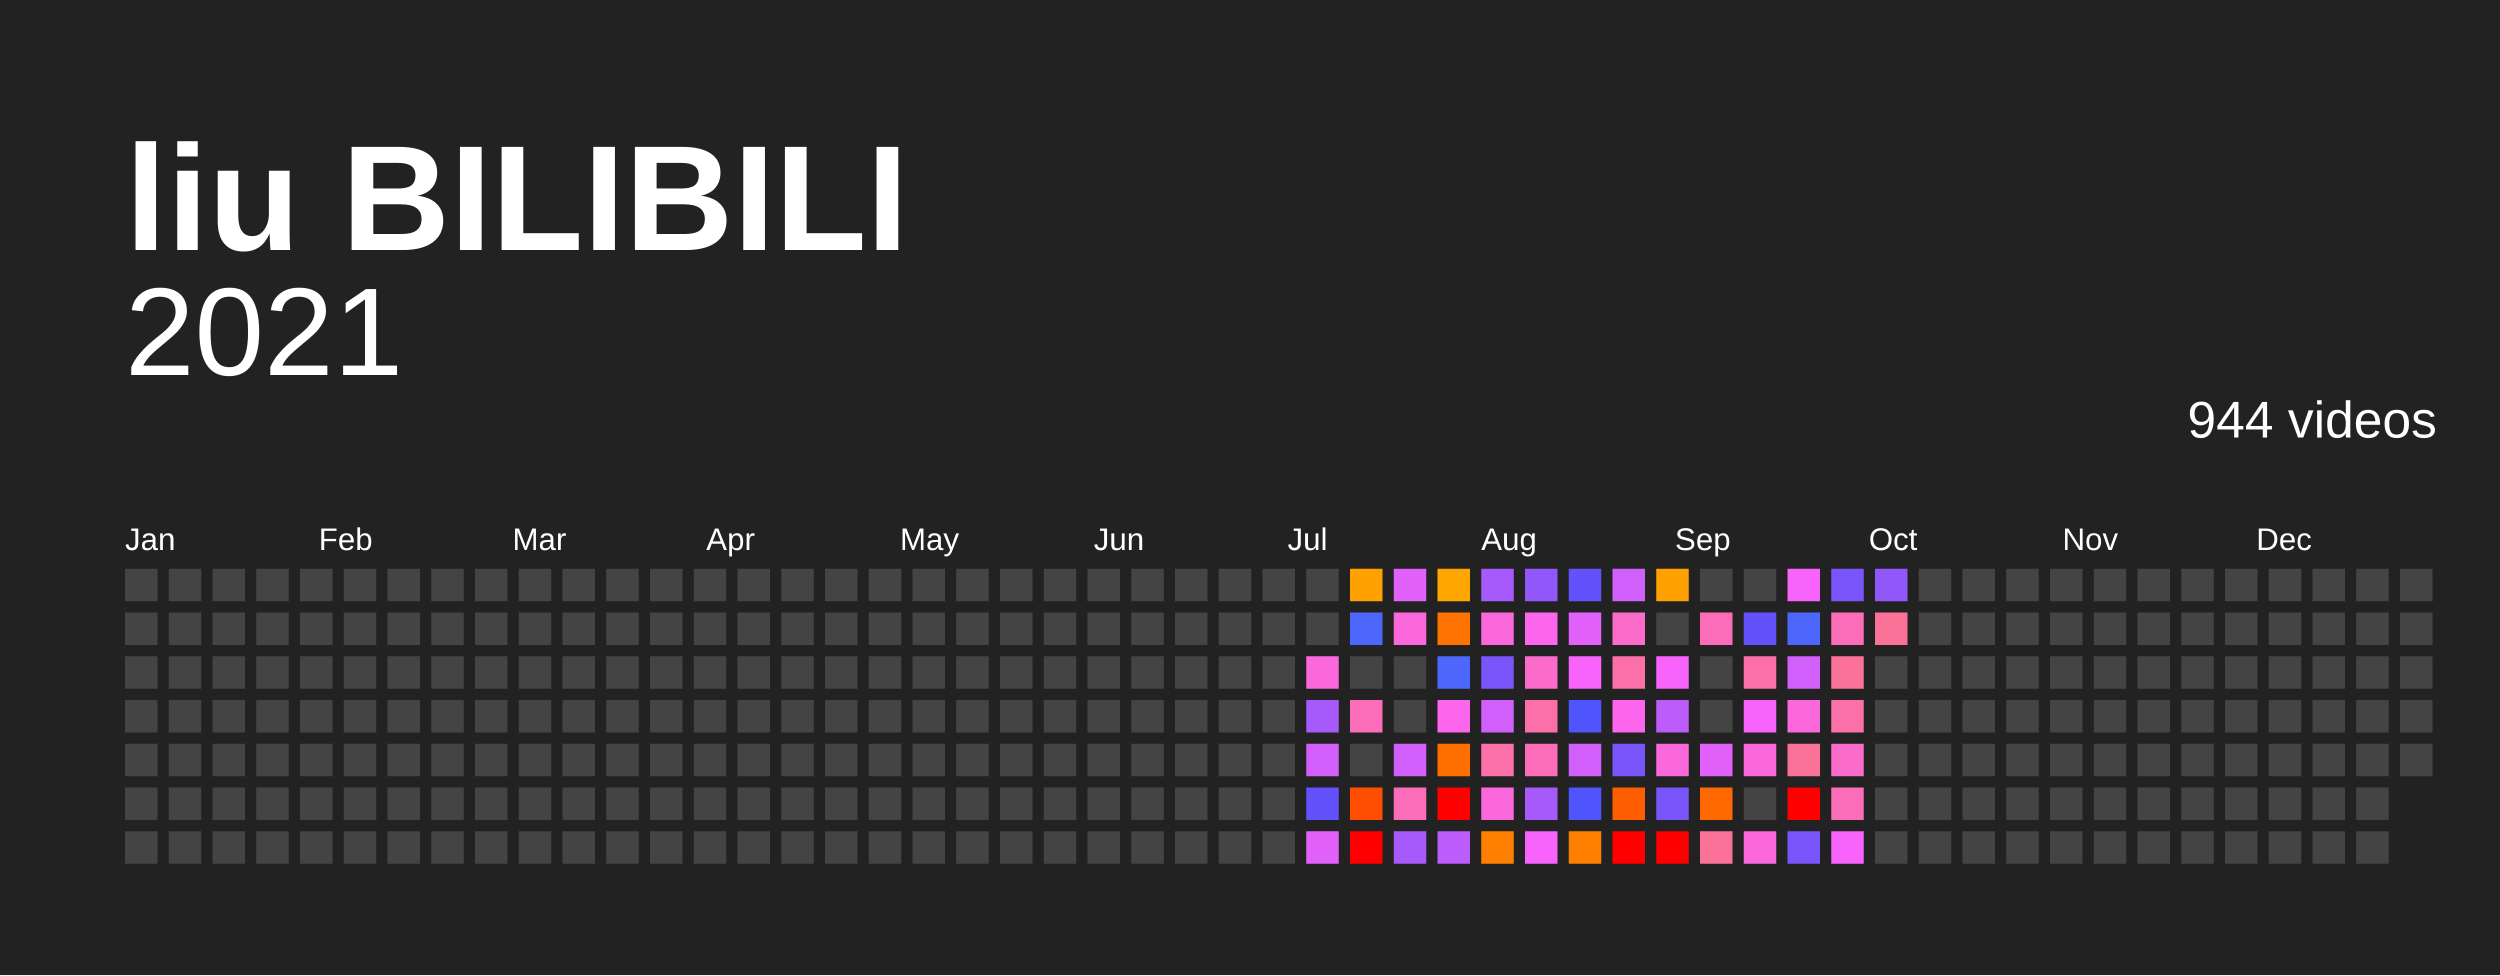
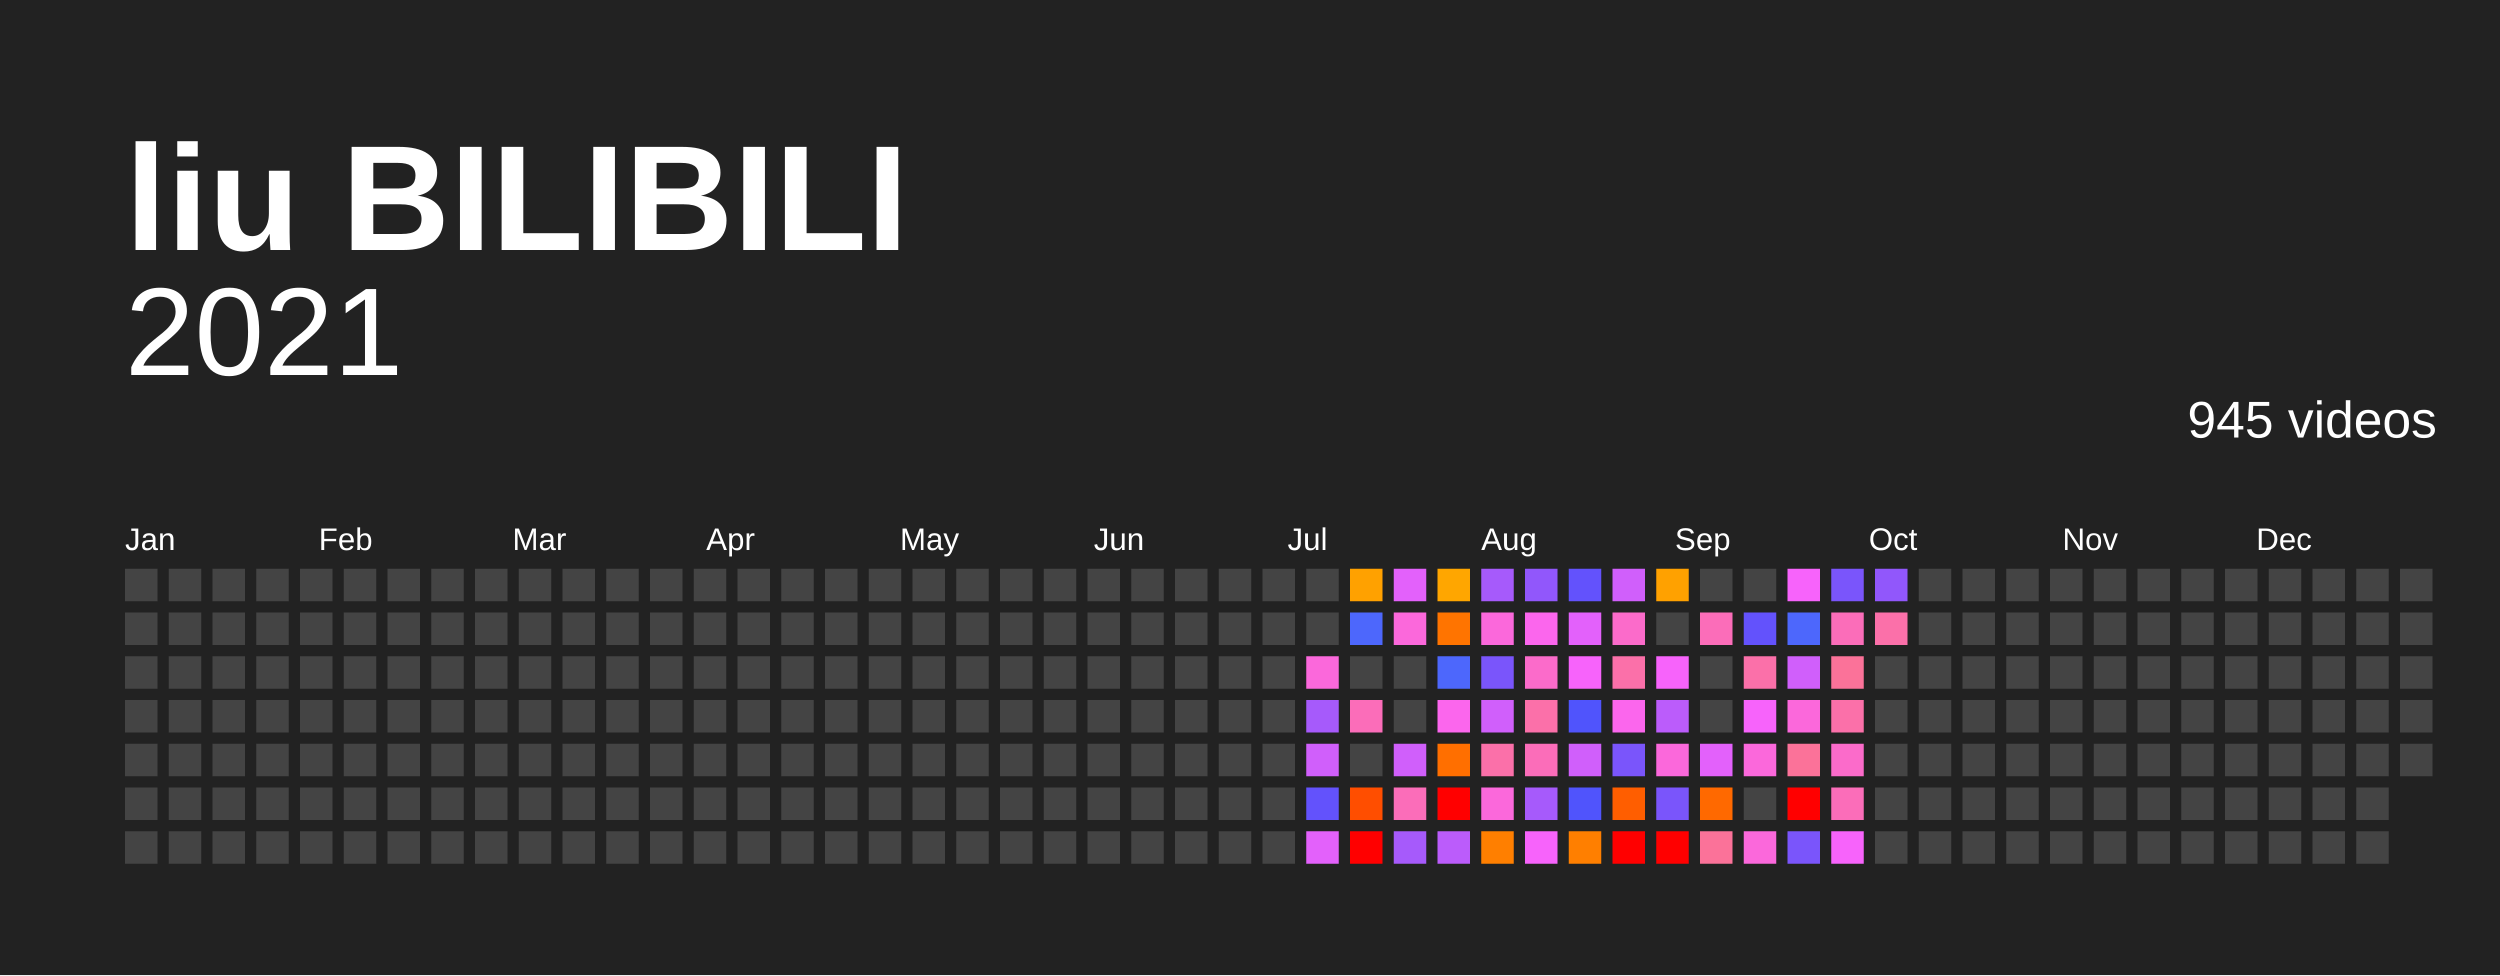
<svg xmlns="http://www.w3.org/2000/svg" baseProfile="full" height="78mm" version="1.1" viewBox="0,0,200,78" width="200mm">
  <defs />
  <rect fill="#222222" height="78" width="200" x="0" y="0" />
  <text fill="#FFFFFF" style="font-size:12px; font-family:Arial; font-weight:bold;" x="10" y="20">liu BILIBILI</text>
  <text alignment-baseline="hanging" fill="#FFFFFF" style="font-size:10.0px; font-family:Arial;" x="10" y="30">2021</text>
-   <text alignment-baseline="hanging" fill="#FFFFFF" style="font-size:4.125px; font-family:Arial;" x="175" y="35">944 videos</text>
+   <text alignment-baseline="hanging" fill="#FFFFFF" style="font-size:4.125px; font-family:Arial;" x="175" y="35">945 videos</text>
  <text fill="#FFFFFF" style="font-size:2.5px; font-family:Arial" x="10.0" y="44">Jan</text>
  <text fill="#FFFFFF" style="font-size:2.5px; font-family:Arial" x="25.5" y="44">Feb</text>
  <text fill="#FFFFFF" style="font-size:2.5px; font-family:Arial" x="41.0" y="44">Mar</text>
  <text fill="#FFFFFF" style="font-size:2.5px; font-family:Arial" x="56.5" y="44">Apr</text>
  <text fill="#FFFFFF" style="font-size:2.5px; font-family:Arial" x="72.0" y="44">May</text>
  <text fill="#FFFFFF" style="font-size:2.5px; font-family:Arial" x="87.5" y="44">Jun</text>
  <text fill="#FFFFFF" style="font-size:2.5px; font-family:Arial" x="103.0" y="44">Jul</text>
  <text fill="#FFFFFF" style="font-size:2.5px; font-family:Arial" x="118.5" y="44">Aug</text>
  <text fill="#FFFFFF" style="font-size:2.5px; font-family:Arial" x="134.0" y="44">Sep</text>
  <text fill="#FFFFFF" style="font-size:2.5px; font-family:Arial" x="149.5" y="44">Oct</text>
  <text fill="#FFFFFF" style="font-size:2.5px; font-family:Arial" x="165.0" y="44">Nov</text>
  <text fill="#FFFFFF" style="font-size:2.5px; font-family:Arial" x="180.5" y="44">Dec</text>
  <rect fill="#444444" height="2.6" width="2.6" x="10.0" y="45.5" />
  <rect fill="#444444" height="2.6" width="2.6" x="10.0" y="49.0" />
  <rect fill="#444444" height="2.6" width="2.6" x="10.0" y="52.5" />
  <rect fill="#444444" height="2.6" width="2.6" x="10.0" y="56.0" />
  <rect fill="#444444" height="2.6" width="2.6" x="10.0" y="59.5" />
  <rect fill="#444444" height="2.6" width="2.6" x="10.0" y="63.0" />
  <rect fill="#444444" height="2.6" width="2.6" x="10.0" y="66.5" />
  <rect fill="#444444" height="2.6" width="2.6" x="13.5" y="45.5" />
  <rect fill="#444444" height="2.6" width="2.6" x="13.5" y="49.0" />
  <rect fill="#444444" height="2.6" width="2.6" x="13.5" y="52.5" />
  <rect fill="#444444" height="2.6" width="2.6" x="13.5" y="56.0" />
  <rect fill="#444444" height="2.6" width="2.6" x="13.5" y="59.5" />
  <rect fill="#444444" height="2.6" width="2.6" x="13.5" y="63.0" />
  <rect fill="#444444" height="2.6" width="2.6" x="13.5" y="66.5" />
  <rect fill="#444444" height="2.6" width="2.6" x="17.0" y="45.5" />
  <rect fill="#444444" height="2.6" width="2.6" x="17.0" y="49.0" />
  <rect fill="#444444" height="2.6" width="2.6" x="17.0" y="52.5" />
  <rect fill="#444444" height="2.6" width="2.6" x="17.0" y="56.0" />
  <rect fill="#444444" height="2.6" width="2.6" x="17.0" y="59.5" />
  <rect fill="#444444" height="2.6" width="2.6" x="17.0" y="63.0" />
  <rect fill="#444444" height="2.6" width="2.6" x="17.0" y="66.5" />
  <rect fill="#444444" height="2.6" width="2.6" x="20.5" y="45.5" />
  <rect fill="#444444" height="2.6" width="2.6" x="20.5" y="49.0" />
  <rect fill="#444444" height="2.6" width="2.6" x="20.5" y="52.5" />
  <rect fill="#444444" height="2.6" width="2.6" x="20.5" y="56.0" />
  <rect fill="#444444" height="2.6" width="2.6" x="20.5" y="59.5" />
  <rect fill="#444444" height="2.6" width="2.6" x="20.5" y="63.0" />
  <rect fill="#444444" height="2.6" width="2.6" x="20.5" y="66.5" />
  <rect fill="#444444" height="2.6" width="2.6" x="24.0" y="45.5" />
  <rect fill="#444444" height="2.6" width="2.6" x="24.0" y="49.0" />
  <rect fill="#444444" height="2.6" width="2.6" x="24.0" y="52.5" />
  <rect fill="#444444" height="2.6" width="2.6" x="24.0" y="56.0" />
  <rect fill="#444444" height="2.6" width="2.6" x="24.0" y="59.5" />
  <rect fill="#444444" height="2.6" width="2.6" x="24.0" y="63.0" />
  <rect fill="#444444" height="2.6" width="2.6" x="24.0" y="66.5" />
  <rect fill="#444444" height="2.6" width="2.6" x="27.5" y="45.5" />
  <rect fill="#444444" height="2.6" width="2.6" x="27.5" y="49.0" />
  <rect fill="#444444" height="2.6" width="2.6" x="27.5" y="52.5" />
  <rect fill="#444444" height="2.6" width="2.6" x="27.5" y="56.0" />
  <rect fill="#444444" height="2.6" width="2.6" x="27.5" y="59.5" />
  <rect fill="#444444" height="2.6" width="2.6" x="27.5" y="63.0" />
  <rect fill="#444444" height="2.6" width="2.6" x="27.5" y="66.5" />
  <rect fill="#444444" height="2.6" width="2.6" x="31.0" y="45.5" />
  <rect fill="#444444" height="2.6" width="2.6" x="31.0" y="49.0" />
  <rect fill="#444444" height="2.6" width="2.6" x="31.0" y="52.5" />
  <rect fill="#444444" height="2.6" width="2.6" x="31.0" y="56.0" />
  <rect fill="#444444" height="2.6" width="2.6" x="31.0" y="59.5" />
  <rect fill="#444444" height="2.6" width="2.6" x="31.0" y="63.0" />
  <rect fill="#444444" height="2.6" width="2.6" x="31.0" y="66.5" />
  <rect fill="#444444" height="2.6" width="2.6" x="34.5" y="45.5" />
  <rect fill="#444444" height="2.6" width="2.6" x="34.5" y="49.0" />
  <rect fill="#444444" height="2.6" width="2.6" x="34.5" y="52.5" />
  <rect fill="#444444" height="2.6" width="2.6" x="34.5" y="56.0" />
  <rect fill="#444444" height="2.6" width="2.6" x="34.5" y="59.5" />
  <rect fill="#444444" height="2.6" width="2.6" x="34.5" y="63.0" />
  <rect fill="#444444" height="2.6" width="2.6" x="34.5" y="66.5" />
  <rect fill="#444444" height="2.6" width="2.6" x="38.0" y="45.5" />
  <rect fill="#444444" height="2.6" width="2.6" x="38.0" y="49.0" />
  <rect fill="#444444" height="2.6" width="2.6" x="38.0" y="52.5" />
  <rect fill="#444444" height="2.6" width="2.6" x="38.0" y="56.0" />
  <rect fill="#444444" height="2.6" width="2.6" x="38.0" y="59.5" />
  <rect fill="#444444" height="2.6" width="2.6" x="38.0" y="63.0" />
  <rect fill="#444444" height="2.6" width="2.6" x="38.0" y="66.5" />
  <rect fill="#444444" height="2.6" width="2.6" x="41.5" y="45.5" />
  <rect fill="#444444" height="2.6" width="2.6" x="41.5" y="49.0" />
  <rect fill="#444444" height="2.6" width="2.6" x="41.5" y="52.5" />
  <rect fill="#444444" height="2.6" width="2.6" x="41.5" y="56.0" />
  <rect fill="#444444" height="2.6" width="2.6" x="41.5" y="59.5" />
  <rect fill="#444444" height="2.6" width="2.6" x="41.5" y="63.0" />
  <rect fill="#444444" height="2.6" width="2.6" x="41.5" y="66.5" />
  <rect fill="#444444" height="2.6" width="2.6" x="45.0" y="45.5" />
  <rect fill="#444444" height="2.6" width="2.6" x="45.0" y="49.0" />
  <rect fill="#444444" height="2.6" width="2.6" x="45.0" y="52.5" />
  <rect fill="#444444" height="2.6" width="2.6" x="45.0" y="56.0" />
  <rect fill="#444444" height="2.6" width="2.6" x="45.0" y="59.5" />
  <rect fill="#444444" height="2.6" width="2.6" x="45.0" y="63.0" />
  <rect fill="#444444" height="2.6" width="2.6" x="45.0" y="66.5" />
  <rect fill="#444444" height="2.6" width="2.6" x="48.5" y="45.5" />
  <rect fill="#444444" height="2.6" width="2.6" x="48.5" y="49.0" />
  <rect fill="#444444" height="2.6" width="2.6" x="48.5" y="52.5" />
  <rect fill="#444444" height="2.6" width="2.6" x="48.5" y="56.0" />
  <rect fill="#444444" height="2.6" width="2.6" x="48.5" y="59.5" />
  <rect fill="#444444" height="2.6" width="2.6" x="48.5" y="63.0" />
  <rect fill="#444444" height="2.6" width="2.6" x="48.5" y="66.5" />
  <rect fill="#444444" height="2.6" width="2.6" x="52.0" y="45.5" />
  <rect fill="#444444" height="2.6" width="2.6" x="52.0" y="49.0" />
  <rect fill="#444444" height="2.6" width="2.6" x="52.0" y="52.5" />
  <rect fill="#444444" height="2.6" width="2.6" x="52.0" y="56.0" />
  <rect fill="#444444" height="2.6" width="2.6" x="52.0" y="59.5" />
  <rect fill="#444444" height="2.6" width="2.6" x="52.0" y="63.0" />
  <rect fill="#444444" height="2.6" width="2.6" x="52.0" y="66.5" />
  <rect fill="#444444" height="2.6" width="2.6" x="55.5" y="45.5" />
  <rect fill="#444444" height="2.6" width="2.6" x="55.5" y="49.0" />
  <rect fill="#444444" height="2.6" width="2.6" x="55.5" y="52.5" />
  <rect fill="#444444" height="2.6" width="2.6" x="55.5" y="56.0" />
  <rect fill="#444444" height="2.6" width="2.6" x="55.5" y="59.5" />
  <rect fill="#444444" height="2.6" width="2.6" x="55.5" y="63.0" />
  <rect fill="#444444" height="2.6" width="2.6" x="55.5" y="66.5" />
  <rect fill="#444444" height="2.6" width="2.6" x="59.0" y="45.5" />
  <rect fill="#444444" height="2.6" width="2.6" x="59.0" y="49.0" />
  <rect fill="#444444" height="2.6" width="2.6" x="59.0" y="52.5" />
  <rect fill="#444444" height="2.6" width="2.6" x="59.0" y="56.0" />
  <rect fill="#444444" height="2.6" width="2.6" x="59.0" y="59.5" />
  <rect fill="#444444" height="2.6" width="2.6" x="59.0" y="63.0" />
  <rect fill="#444444" height="2.6" width="2.6" x="59.0" y="66.5" />
  <rect fill="#444444" height="2.6" width="2.6" x="62.5" y="45.5" />
  <rect fill="#444444" height="2.6" width="2.6" x="62.5" y="49.0" />
  <rect fill="#444444" height="2.6" width="2.6" x="62.5" y="52.5" />
  <rect fill="#444444" height="2.6" width="2.6" x="62.5" y="56.0" />
  <rect fill="#444444" height="2.6" width="2.6" x="62.5" y="59.5" />
  <rect fill="#444444" height="2.6" width="2.6" x="62.5" y="63.0" />
  <rect fill="#444444" height="2.6" width="2.6" x="62.5" y="66.5" />
  <rect fill="#444444" height="2.6" width="2.6" x="66.0" y="45.5" />
  <rect fill="#444444" height="2.6" width="2.6" x="66.0" y="49.0" />
  <rect fill="#444444" height="2.6" width="2.6" x="66.0" y="52.5" />
  <rect fill="#444444" height="2.6" width="2.6" x="66.0" y="56.0" />
  <rect fill="#444444" height="2.6" width="2.6" x="66.0" y="59.5" />
  <rect fill="#444444" height="2.6" width="2.6" x="66.0" y="63.0" />
  <rect fill="#444444" height="2.6" width="2.6" x="66.0" y="66.5" />
  <rect fill="#444444" height="2.6" width="2.6" x="69.5" y="45.5" />
  <rect fill="#444444" height="2.6" width="2.6" x="69.5" y="49.0" />
  <rect fill="#444444" height="2.6" width="2.6" x="69.5" y="52.5" />
  <rect fill="#444444" height="2.6" width="2.6" x="69.5" y="56.0" />
  <rect fill="#444444" height="2.6" width="2.6" x="69.5" y="59.5" />
  <rect fill="#444444" height="2.6" width="2.6" x="69.5" y="63.0" />
  <rect fill="#444444" height="2.6" width="2.6" x="69.5" y="66.5" />
  <rect fill="#444444" height="2.6" width="2.6" x="73.0" y="45.5" />
  <rect fill="#444444" height="2.6" width="2.6" x="73.0" y="49.0" />
  <rect fill="#444444" height="2.6" width="2.6" x="73.0" y="52.5" />
  <rect fill="#444444" height="2.6" width="2.6" x="73.0" y="56.0" />
  <rect fill="#444444" height="2.6" width="2.6" x="73.0" y="59.5" />
  <rect fill="#444444" height="2.6" width="2.6" x="73.0" y="63.0" />
  <rect fill="#444444" height="2.6" width="2.6" x="73.0" y="66.5" />
  <rect fill="#444444" height="2.6" width="2.6" x="76.5" y="45.5" />
  <rect fill="#444444" height="2.6" width="2.6" x="76.5" y="49.0" />
  <rect fill="#444444" height="2.6" width="2.6" x="76.5" y="52.5" />
  <rect fill="#444444" height="2.6" width="2.6" x="76.5" y="56.0" />
  <rect fill="#444444" height="2.6" width="2.6" x="76.5" y="59.5" />
  <rect fill="#444444" height="2.6" width="2.6" x="76.5" y="63.0" />
  <rect fill="#444444" height="2.6" width="2.6" x="76.5" y="66.5" />
  <rect fill="#444444" height="2.6" width="2.6" x="80.0" y="45.5" />
  <rect fill="#444444" height="2.6" width="2.6" x="80.0" y="49.0" />
  <rect fill="#444444" height="2.6" width="2.6" x="80.0" y="52.5" />
  <rect fill="#444444" height="2.6" width="2.6" x="80.0" y="56.0" />
  <rect fill="#444444" height="2.6" width="2.6" x="80.0" y="59.5" />
  <rect fill="#444444" height="2.6" width="2.6" x="80.0" y="63.0" />
  <rect fill="#444444" height="2.6" width="2.6" x="80.0" y="66.5" />
  <rect fill="#444444" height="2.6" width="2.6" x="83.5" y="45.5" />
  <rect fill="#444444" height="2.6" width="2.6" x="83.5" y="49.0" />
  <rect fill="#444444" height="2.6" width="2.6" x="83.5" y="52.5" />
  <rect fill="#444444" height="2.6" width="2.6" x="83.5" y="56.0" />
  <rect fill="#444444" height="2.6" width="2.6" x="83.5" y="59.5" />
  <rect fill="#444444" height="2.6" width="2.6" x="83.5" y="63.0" />
  <rect fill="#444444" height="2.6" width="2.6" x="83.5" y="66.5" />
  <rect fill="#444444" height="2.6" width="2.6" x="87.0" y="45.5" />
  <rect fill="#444444" height="2.6" width="2.6" x="87.0" y="49.0" />
  <rect fill="#444444" height="2.6" width="2.6" x="87.0" y="52.5" />
  <rect fill="#444444" height="2.6" width="2.6" x="87.0" y="56.0" />
  <rect fill="#444444" height="2.6" width="2.6" x="87.0" y="59.5" />
  <rect fill="#444444" height="2.6" width="2.6" x="87.0" y="63.0" />
  <rect fill="#444444" height="2.6" width="2.6" x="87.0" y="66.5" />
  <rect fill="#444444" height="2.6" width="2.6" x="90.5" y="45.5" />
  <rect fill="#444444" height="2.6" width="2.6" x="90.5" y="49.0" />
  <rect fill="#444444" height="2.6" width="2.6" x="90.5" y="52.5" />
  <rect fill="#444444" height="2.6" width="2.6" x="90.5" y="56.0" />
  <rect fill="#444444" height="2.6" width="2.6" x="90.5" y="59.5" />
  <rect fill="#444444" height="2.6" width="2.6" x="90.5" y="63.0" />
  <rect fill="#444444" height="2.6" width="2.6" x="90.5" y="66.5" />
  <rect fill="#444444" height="2.6" width="2.6" x="94.0" y="45.5" />
  <rect fill="#444444" height="2.6" width="2.6" x="94.0" y="49.0" />
  <rect fill="#444444" height="2.6" width="2.6" x="94.0" y="52.5" />
  <rect fill="#444444" height="2.6" width="2.6" x="94.0" y="56.0" />
  <rect fill="#444444" height="2.6" width="2.6" x="94.0" y="59.5" />
  <rect fill="#444444" height="2.6" width="2.6" x="94.0" y="63.0" />
  <rect fill="#444444" height="2.6" width="2.6" x="94.0" y="66.5" />
  <rect fill="#444444" height="2.6" width="2.6" x="97.5" y="45.5" />
  <rect fill="#444444" height="2.6" width="2.6" x="97.5" y="49.0" />
  <rect fill="#444444" height="2.6" width="2.6" x="97.5" y="52.5" />
  <rect fill="#444444" height="2.6" width="2.6" x="97.5" y="56.0" />
  <rect fill="#444444" height="2.6" width="2.6" x="97.5" y="59.5" />
  <rect fill="#444444" height="2.6" width="2.6" x="97.5" y="63.0" />
  <rect fill="#444444" height="2.6" width="2.6" x="97.5" y="66.5" />
  <rect fill="#444444" height="2.6" width="2.6" x="101.0" y="45.5" />
  <rect fill="#444444" height="2.6" width="2.6" x="101.0" y="49.0" />
  <rect fill="#444444" height="2.6" width="2.6" x="101.0" y="52.5" />
  <rect fill="#444444" height="2.6" width="2.6" x="101.0" y="56.0" />
  <rect fill="#444444" height="2.6" width="2.6" x="101.0" y="59.5" />
  <rect fill="#444444" height="2.6" width="2.6" x="101.0" y="63.0" />
  <rect fill="#444444" height="2.6" width="2.6" x="101.0" y="66.5" />
  <rect fill="#444444" height="2.6" width="2.6" x="104.5" y="45.5" />
  <rect fill="#444444" height="2.6" width="2.6" x="104.5" y="49.0" />
  <rect fill="#fb68db" height="2.6" width="2.6" x="104.5" y="52.5" />
  <rect fill="#a65afb" height="2.6" width="2.6" x="104.5" y="56.0" />
  <rect fill="#d05ffb" height="2.6" width="2.6" x="104.5" y="59.5" />
  <rect fill="#6352fc" height="2.6" width="2.6" x="104.5" y="63.0" />
  <rect fill="#e361fb" height="2.6" width="2.6" x="104.5" y="66.5" />
  <rect fill="#ffa100" height="2.6" width="2.6" x="108.0" y="45.5" />
  <rect fill="#4d67fc" height="2.6" width="2.6" x="108.0" y="49.0" />
  <rect fill="#444444" height="2.6" width="2.6" x="108.0" y="52.5" />
  <rect fill="#fb6db9" height="2.6" width="2.6" x="108.0" y="56.0" />
  <rect fill="#444444" height="2.6" width="2.6" x="108.0" y="59.5" />
  <rect fill="#ff4e00" height="2.6" width="2.6" x="108.0" y="63.0" />
  <rect fill="red" height="2.6" width="2.6" x="108.0" y="66.5" />
  <rect fill="#e361fb" height="2.6" width="2.6" x="111.5" y="45.5" />
  <rect fill="#fb68db" height="2.6" width="2.6" x="111.5" y="49.0" />
  <rect fill="#444444" height="2.6" width="2.6" x="111.5" y="52.5" />
  <rect fill="#444444" height="2.6" width="2.6" x="111.5" y="56.0" />
  <rect fill="#d05ffb" height="2.6" width="2.6" x="111.5" y="59.5" />
  <rect fill="#fb6db9" height="2.6" width="2.6" x="111.5" y="63.0" />
  <rect fill="#a65afb" height="2.6" width="2.6" x="111.5" y="66.5" />
  <rect fill="#ffa600" height="2.6" width="2.6" x="115.0" y="45.5" />
  <rect fill="#ff7400" height="2.6" width="2.6" x="115.0" y="49.0" />
  <rect fill="#4d67fc" height="2.6" width="2.6" x="115.0" y="52.5" />
  <rect fill="#fb66ed" height="2.6" width="2.6" x="115.0" y="56.0" />
  <rect fill="#ff6f00" height="2.6" width="2.6" x="115.0" y="59.5" />
  <rect fill="red" height="2.6" width="2.6" x="115.0" y="63.0" />
  <rect fill="#bb5cfb" height="2.6" width="2.6" x="115.0" y="66.5" />
  <rect fill="#a65afb" height="2.6" width="2.6" x="118.5" y="45.5" />
  <rect fill="#fb68db" height="2.6" width="2.6" x="118.5" y="49.0" />
  <rect fill="#7a55fb" height="2.6" width="2.6" x="118.5" y="52.5" />
  <rect fill="#d05ffb" height="2.6" width="2.6" x="118.5" y="56.0" />
  <rect fill="#fb70a9" height="2.6" width="2.6" x="118.5" y="59.5" />
  <rect fill="#fb68db" height="2.6" width="2.6" x="118.5" y="63.0" />
  <rect fill="#ff7f00" height="2.6" width="2.6" x="118.5" y="66.5" />
  <rect fill="#9157fb" height="2.6" width="2.6" x="122.0" y="45.5" />
  <rect fill="#fb66ed" height="2.6" width="2.6" x="122.0" y="49.0" />
  <rect fill="#fb6bca" height="2.6" width="2.6" x="122.0" y="52.5" />
  <rect fill="#fb70a9" height="2.6" width="2.6" x="122.0" y="56.0" />
  <rect fill="#fb6db9" height="2.6" width="2.6" x="122.0" y="59.5" />
  <rect fill="#a65afb" height="2.6" width="2.6" x="122.0" y="63.0" />
  <rect fill="#f763fb" height="2.6" width="2.6" x="122.0" y="66.5" />
  <rect fill="#6352fc" height="2.6" width="2.6" x="125.5" y="45.5" />
  <rect fill="#e361fb" height="2.6" width="2.6" x="125.5" y="49.0" />
  <rect fill="#f763fb" height="2.6" width="2.6" x="125.5" y="52.5" />
  <rect fill="#5054fc" height="2.6" width="2.6" x="125.5" y="56.0" />
  <rect fill="#d05ffb" height="2.6" width="2.6" x="125.5" y="59.5" />
  <rect fill="#5054fc" height="2.6" width="2.6" x="125.5" y="63.0" />
  <rect fill="#ff7f00" height="2.6" width="2.6" x="125.5" y="66.5" />
  <rect fill="#d05ffb" height="2.6" width="2.6" x="129.0" y="45.5" />
  <rect fill="#fb6bca" height="2.6" width="2.6" x="129.0" y="49.0" />
  <rect fill="#fb70a9" height="2.6" width="2.6" x="129.0" y="52.5" />
  <rect fill="#fb66ed" height="2.6" width="2.6" x="129.0" y="56.0" />
  <rect fill="#7a55fb" height="2.6" width="2.6" x="129.0" y="59.5" />
  <rect fill="#ff5e00" height="2.6" width="2.6" x="129.0" y="63.0" />
  <rect fill="red" height="2.6" width="2.6" x="129.0" y="66.5" />
  <rect fill="#ffa100" height="2.6" width="2.6" x="132.5" y="45.5" />
  <rect fill="#444444" height="2.6" width="2.6" x="132.5" y="49.0" />
  <rect fill="#f763fb" height="2.6" width="2.6" x="132.5" y="52.5" />
  <rect fill="#bb5cfb" height="2.6" width="2.6" x="132.5" y="56.0" />
  <rect fill="#fb68db" height="2.6" width="2.6" x="132.5" y="59.5" />
  <rect fill="#7a55fb" height="2.6" width="2.6" x="132.5" y="63.0" />
  <rect fill="red" height="2.6" width="2.6" x="132.5" y="66.5" />
  <rect fill="#444444" height="2.6" width="2.6" x="136.0" y="45.5" />
  <rect fill="#fb6db9" height="2.6" width="2.6" x="136.0" y="49.0" />
  <rect fill="#444444" height="2.6" width="2.6" x="136.0" y="52.5" />
  <rect fill="#444444" height="2.6" width="2.6" x="136.0" y="56.0" />
  <rect fill="#e361fb" height="2.6" width="2.6" x="136.0" y="59.5" />
  <rect fill="#ff6900" height="2.6" width="2.6" x="136.0" y="63.0" />
  <rect fill="#fb7299" height="2.6" width="2.6" x="136.0" y="66.5" />
  <rect fill="#444444" height="2.6" width="2.6" x="139.5" y="45.5" />
  <rect fill="#6352fc" height="2.6" width="2.6" x="139.5" y="49.0" />
  <rect fill="#fb70a9" height="2.6" width="2.6" x="139.5" y="52.5" />
  <rect fill="#f763fb" height="2.6" width="2.6" x="139.5" y="56.0" />
  <rect fill="#fb68db" height="2.6" width="2.6" x="139.5" y="59.5" />
  <rect fill="#444444" height="2.6" width="2.6" x="139.5" y="63.0" />
  <rect fill="#fb68db" height="2.6" width="2.6" x="139.5" y="66.5" />
  <rect fill="#f763fb" height="2.6" width="2.6" x="143.0" y="45.5" />
  <rect fill="#4d67fc" height="2.6" width="2.6" x="143.0" y="49.0" />
  <rect fill="#d05ffb" height="2.6" width="2.6" x="143.0" y="52.5" />
  <rect fill="#fb68db" height="2.6" width="2.6" x="143.0" y="56.0" />
  <rect fill="#fb7299" height="2.6" width="2.6" x="143.0" y="59.5" />
  <rect fill="red" height="2.6" width="2.6" x="143.0" y="63.0" />
  <rect fill="#7a55fb" height="2.6" width="2.6" x="143.0" y="66.5" />
  <rect fill="#7a55fb" height="2.6" width="2.6" x="146.5" y="45.5" />
  <rect fill="#fb6db9" height="2.6" width="2.6" x="146.5" y="49.0" />
  <rect fill="#fb7299" height="2.6" width="2.6" x="146.5" y="52.5" />
  <rect fill="#fb70a9" height="2.6" width="2.6" x="146.5" y="56.0" />
  <rect fill="#fb6bca" height="2.6" width="2.6" x="146.5" y="59.5" />
  <rect fill="#fb6db9" height="2.6" width="2.6" x="146.5" y="63.0" />
  <rect fill="#f763fb" height="2.6" width="2.6" x="146.5" y="66.5" />
  <rect fill="#9157fb" height="2.6" width="2.6" x="150.0" y="45.5" />
-   <rect fill="#fb7299" height="2.6" width="2.6" x="150.0" y="49.0" />
+   <rect fill="#fb70a9" height="2.6" width="2.6" x="150.0" y="49.0" />
  <rect fill="#444444" height="2.6" width="2.6" x="150.0" y="52.5" />
  <rect fill="#444444" height="2.6" width="2.6" x="150.0" y="56.0" />
  <rect fill="#444444" height="2.6" width="2.6" x="150.0" y="59.5" />
  <rect fill="#444444" height="2.6" width="2.6" x="150.0" y="63.0" />
  <rect fill="#444444" height="2.6" width="2.6" x="150.0" y="66.5" />
  <rect fill="#444444" height="2.6" width="2.6" x="153.5" y="45.5" />
  <rect fill="#444444" height="2.6" width="2.6" x="153.5" y="49.0" />
  <rect fill="#444444" height="2.6" width="2.6" x="153.5" y="52.5" />
  <rect fill="#444444" height="2.6" width="2.6" x="153.5" y="56.0" />
  <rect fill="#444444" height="2.6" width="2.6" x="153.5" y="59.5" />
  <rect fill="#444444" height="2.6" width="2.6" x="153.5" y="63.0" />
  <rect fill="#444444" height="2.6" width="2.6" x="153.5" y="66.5" />
  <rect fill="#444444" height="2.6" width="2.6" x="157.0" y="45.5" />
  <rect fill="#444444" height="2.6" width="2.6" x="157.0" y="49.0" />
  <rect fill="#444444" height="2.6" width="2.6" x="157.0" y="52.5" />
  <rect fill="#444444" height="2.6" width="2.6" x="157.0" y="56.0" />
  <rect fill="#444444" height="2.6" width="2.6" x="157.0" y="59.5" />
  <rect fill="#444444" height="2.6" width="2.6" x="157.0" y="63.0" />
  <rect fill="#444444" height="2.6" width="2.6" x="157.0" y="66.5" />
  <rect fill="#444444" height="2.6" width="2.6" x="160.5" y="45.5" />
  <rect fill="#444444" height="2.6" width="2.6" x="160.5" y="49.0" />
  <rect fill="#444444" height="2.6" width="2.6" x="160.5" y="52.5" />
  <rect fill="#444444" height="2.6" width="2.6" x="160.5" y="56.0" />
  <rect fill="#444444" height="2.6" width="2.6" x="160.5" y="59.5" />
  <rect fill="#444444" height="2.6" width="2.6" x="160.5" y="63.0" />
  <rect fill="#444444" height="2.6" width="2.6" x="160.5" y="66.5" />
  <rect fill="#444444" height="2.6" width="2.6" x="164.0" y="45.5" />
  <rect fill="#444444" height="2.6" width="2.6" x="164.0" y="49.0" />
  <rect fill="#444444" height="2.6" width="2.6" x="164.0" y="52.5" />
  <rect fill="#444444" height="2.6" width="2.6" x="164.0" y="56.0" />
  <rect fill="#444444" height="2.6" width="2.6" x="164.0" y="59.5" />
  <rect fill="#444444" height="2.6" width="2.6" x="164.0" y="63.0" />
  <rect fill="#444444" height="2.6" width="2.6" x="164.0" y="66.5" />
  <rect fill="#444444" height="2.6" width="2.6" x="167.5" y="45.5" />
  <rect fill="#444444" height="2.6" width="2.6" x="167.5" y="49.0" />
  <rect fill="#444444" height="2.6" width="2.6" x="167.5" y="52.5" />
  <rect fill="#444444" height="2.6" width="2.6" x="167.5" y="56.0" />
  <rect fill="#444444" height="2.6" width="2.6" x="167.5" y="59.5" />
  <rect fill="#444444" height="2.6" width="2.6" x="167.5" y="63.0" />
  <rect fill="#444444" height="2.6" width="2.6" x="167.5" y="66.5" />
  <rect fill="#444444" height="2.6" width="2.6" x="171.0" y="45.5" />
  <rect fill="#444444" height="2.6" width="2.6" x="171.0" y="49.0" />
  <rect fill="#444444" height="2.6" width="2.6" x="171.0" y="52.5" />
  <rect fill="#444444" height="2.6" width="2.6" x="171.0" y="56.0" />
  <rect fill="#444444" height="2.6" width="2.6" x="171.0" y="59.5" />
  <rect fill="#444444" height="2.6" width="2.6" x="171.0" y="63.0" />
  <rect fill="#444444" height="2.6" width="2.6" x="171.0" y="66.5" />
  <rect fill="#444444" height="2.6" width="2.6" x="174.5" y="45.5" />
  <rect fill="#444444" height="2.6" width="2.6" x="174.5" y="49.0" />
  <rect fill="#444444" height="2.6" width="2.6" x="174.5" y="52.5" />
  <rect fill="#444444" height="2.6" width="2.6" x="174.5" y="56.0" />
  <rect fill="#444444" height="2.6" width="2.6" x="174.5" y="59.5" />
  <rect fill="#444444" height="2.6" width="2.6" x="174.5" y="63.0" />
  <rect fill="#444444" height="2.6" width="2.6" x="174.5" y="66.5" />
  <rect fill="#444444" height="2.6" width="2.6" x="178.0" y="45.5" />
  <rect fill="#444444" height="2.6" width="2.6" x="178.0" y="49.0" />
  <rect fill="#444444" height="2.6" width="2.6" x="178.0" y="52.5" />
  <rect fill="#444444" height="2.6" width="2.6" x="178.0" y="56.0" />
  <rect fill="#444444" height="2.6" width="2.6" x="178.0" y="59.5" />
  <rect fill="#444444" height="2.6" width="2.6" x="178.0" y="63.0" />
  <rect fill="#444444" height="2.6" width="2.6" x="178.0" y="66.5" />
  <rect fill="#444444" height="2.6" width="2.6" x="181.5" y="45.5" />
  <rect fill="#444444" height="2.6" width="2.6" x="181.5" y="49.0" />
  <rect fill="#444444" height="2.6" width="2.6" x="181.5" y="52.5" />
  <rect fill="#444444" height="2.6" width="2.6" x="181.5" y="56.0" />
  <rect fill="#444444" height="2.6" width="2.6" x="181.5" y="59.5" />
  <rect fill="#444444" height="2.6" width="2.6" x="181.5" y="63.0" />
  <rect fill="#444444" height="2.6" width="2.6" x="181.5" y="66.5" />
  <rect fill="#444444" height="2.6" width="2.6" x="185.0" y="45.5" />
  <rect fill="#444444" height="2.6" width="2.6" x="185.0" y="49.0" />
  <rect fill="#444444" height="2.6" width="2.6" x="185.0" y="52.5" />
  <rect fill="#444444" height="2.6" width="2.6" x="185.0" y="56.0" />
  <rect fill="#444444" height="2.6" width="2.6" x="185.0" y="59.5" />
  <rect fill="#444444" height="2.6" width="2.6" x="185.0" y="63.0" />
  <rect fill="#444444" height="2.6" width="2.6" x="185.0" y="66.5" />
  <rect fill="#444444" height="2.6" width="2.6" x="188.5" y="45.5" />
  <rect fill="#444444" height="2.6" width="2.6" x="188.5" y="49.0" />
  <rect fill="#444444" height="2.6" width="2.6" x="188.5" y="52.5" />
  <rect fill="#444444" height="2.6" width="2.6" x="188.5" y="56.0" />
  <rect fill="#444444" height="2.6" width="2.6" x="188.5" y="59.5" />
  <rect fill="#444444" height="2.6" width="2.6" x="188.5" y="63.0" />
  <rect fill="#444444" height="2.6" width="2.6" x="188.5" y="66.5" />
  <rect fill="#444444" height="2.6" width="2.6" x="192.0" y="45.5" />
  <rect fill="#444444" height="2.6" width="2.6" x="192.0" y="49.0" />
  <rect fill="#444444" height="2.6" width="2.6" x="192.0" y="52.5" />
  <rect fill="#444444" height="2.6" width="2.6" x="192.0" y="56.0" />
  <rect fill="#444444" height="2.6" width="2.6" x="192.0" y="59.5" />
</svg>
